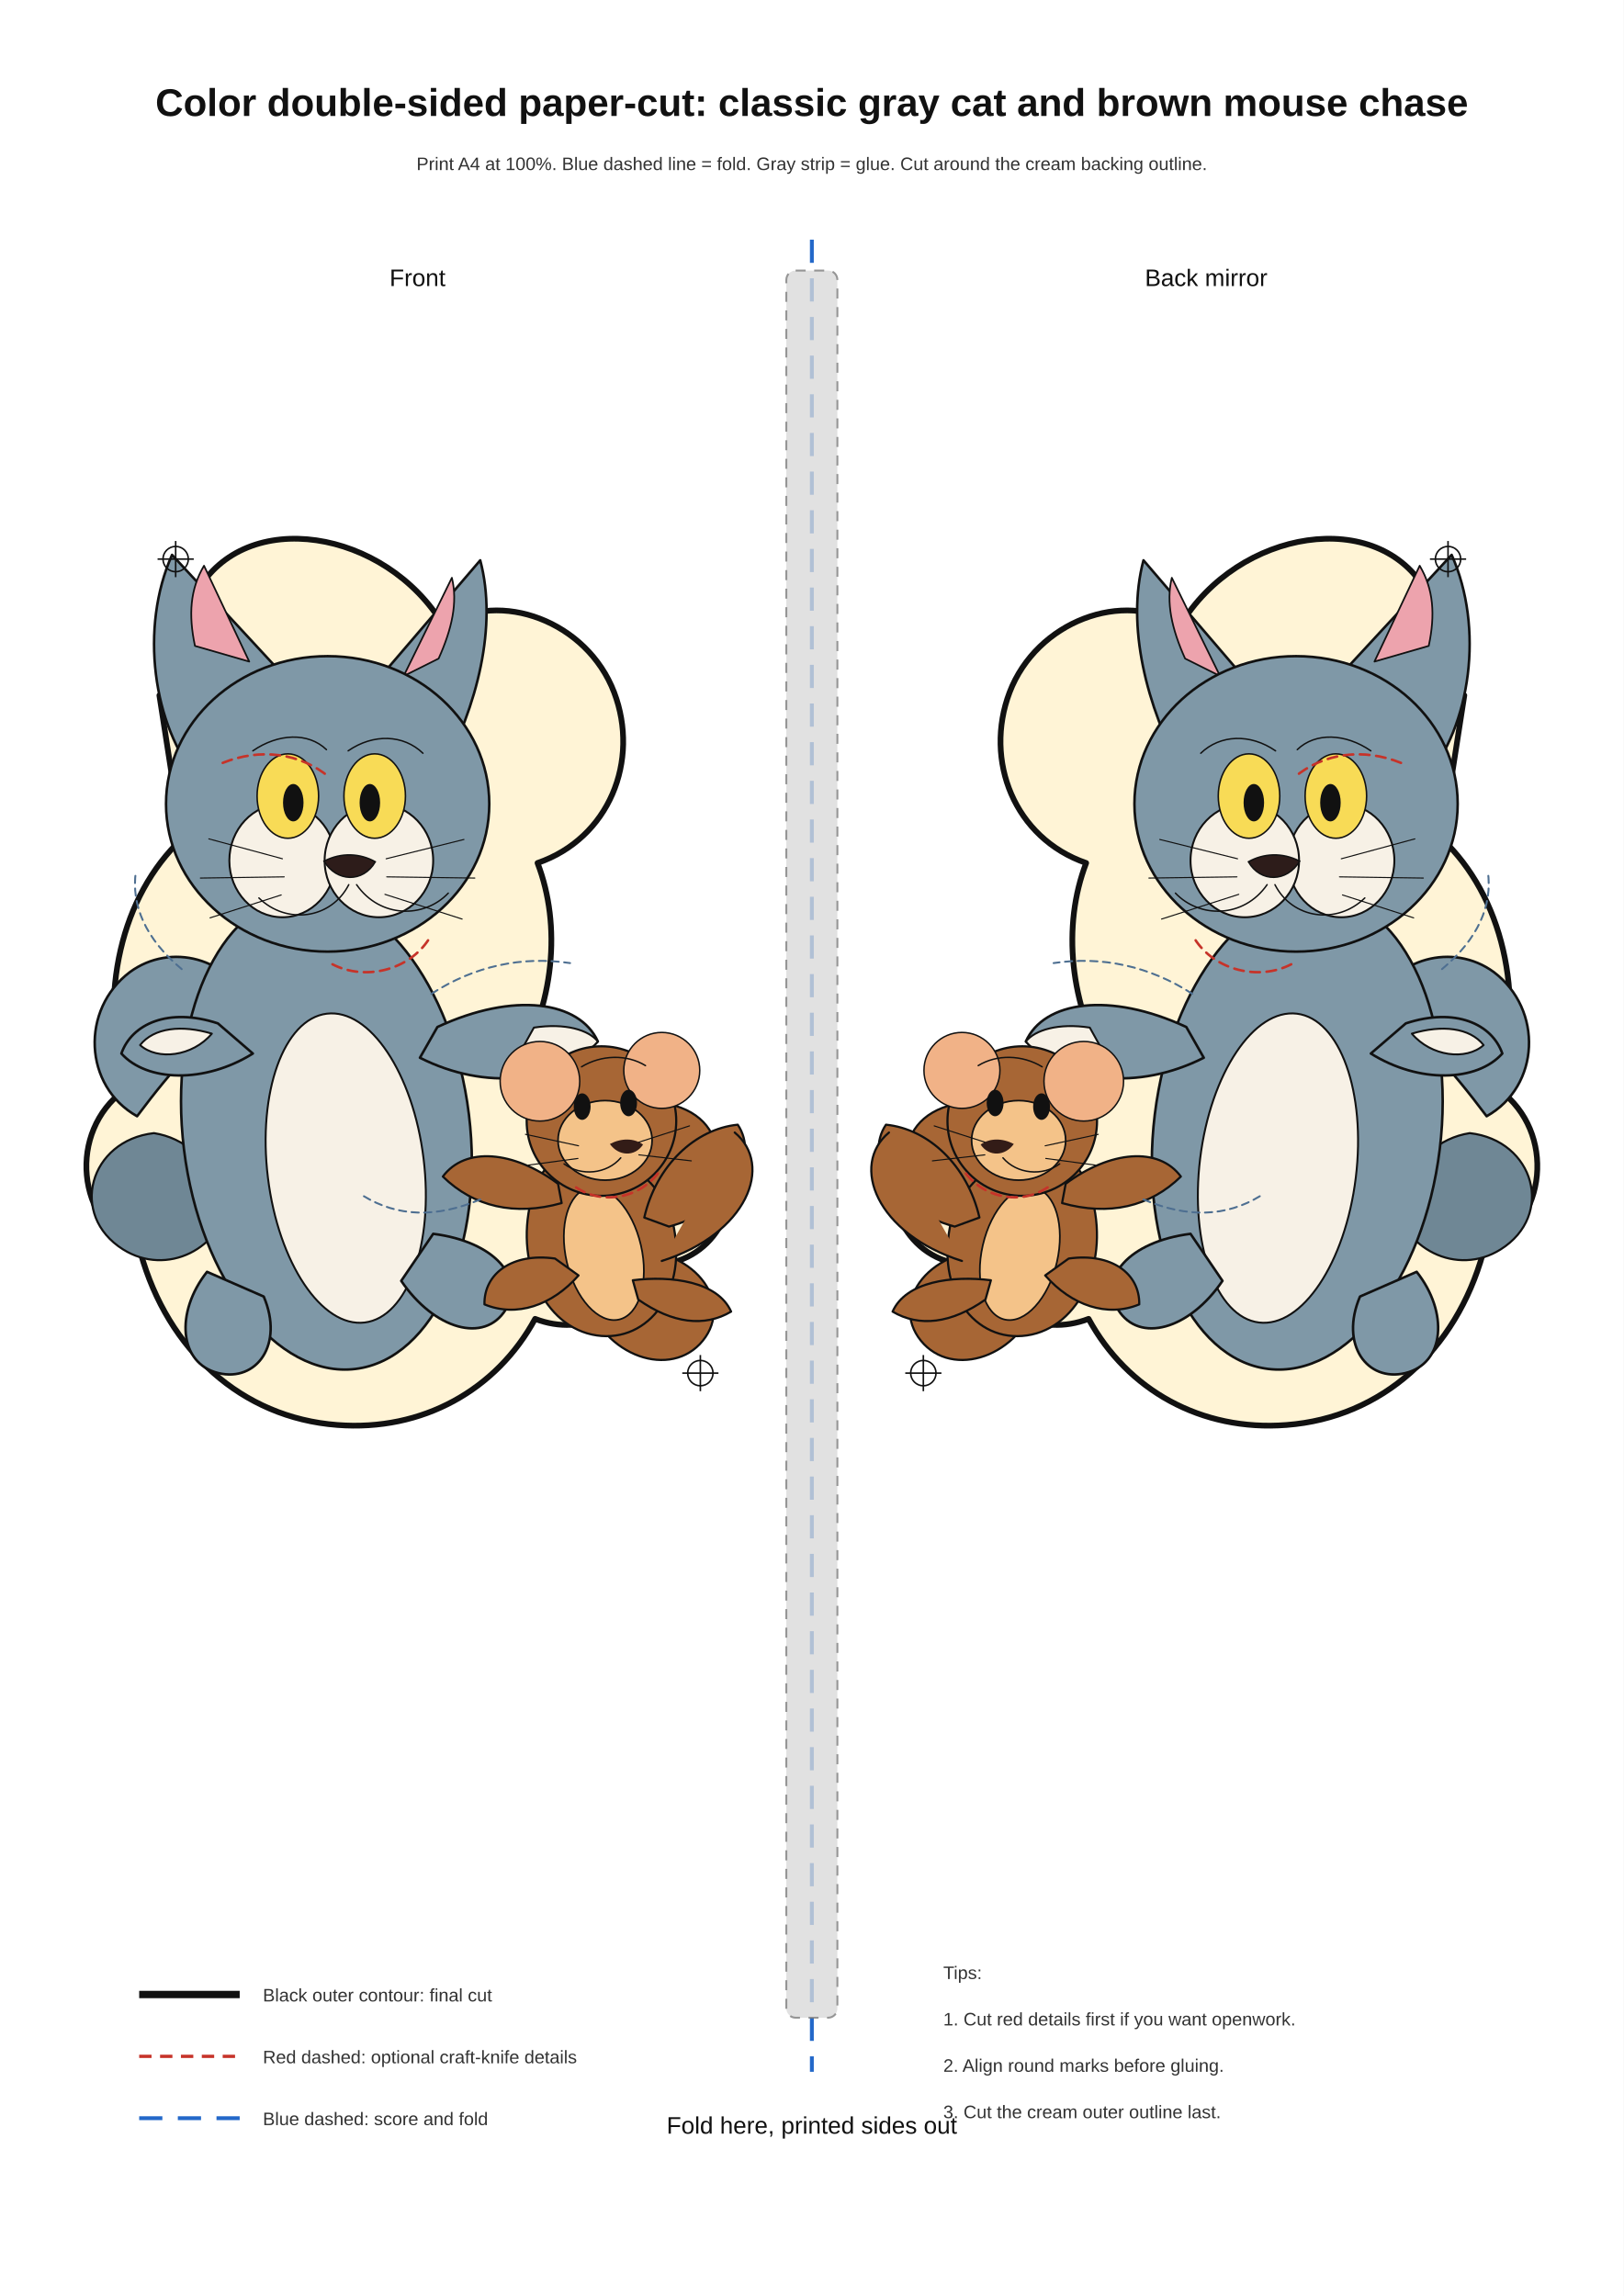
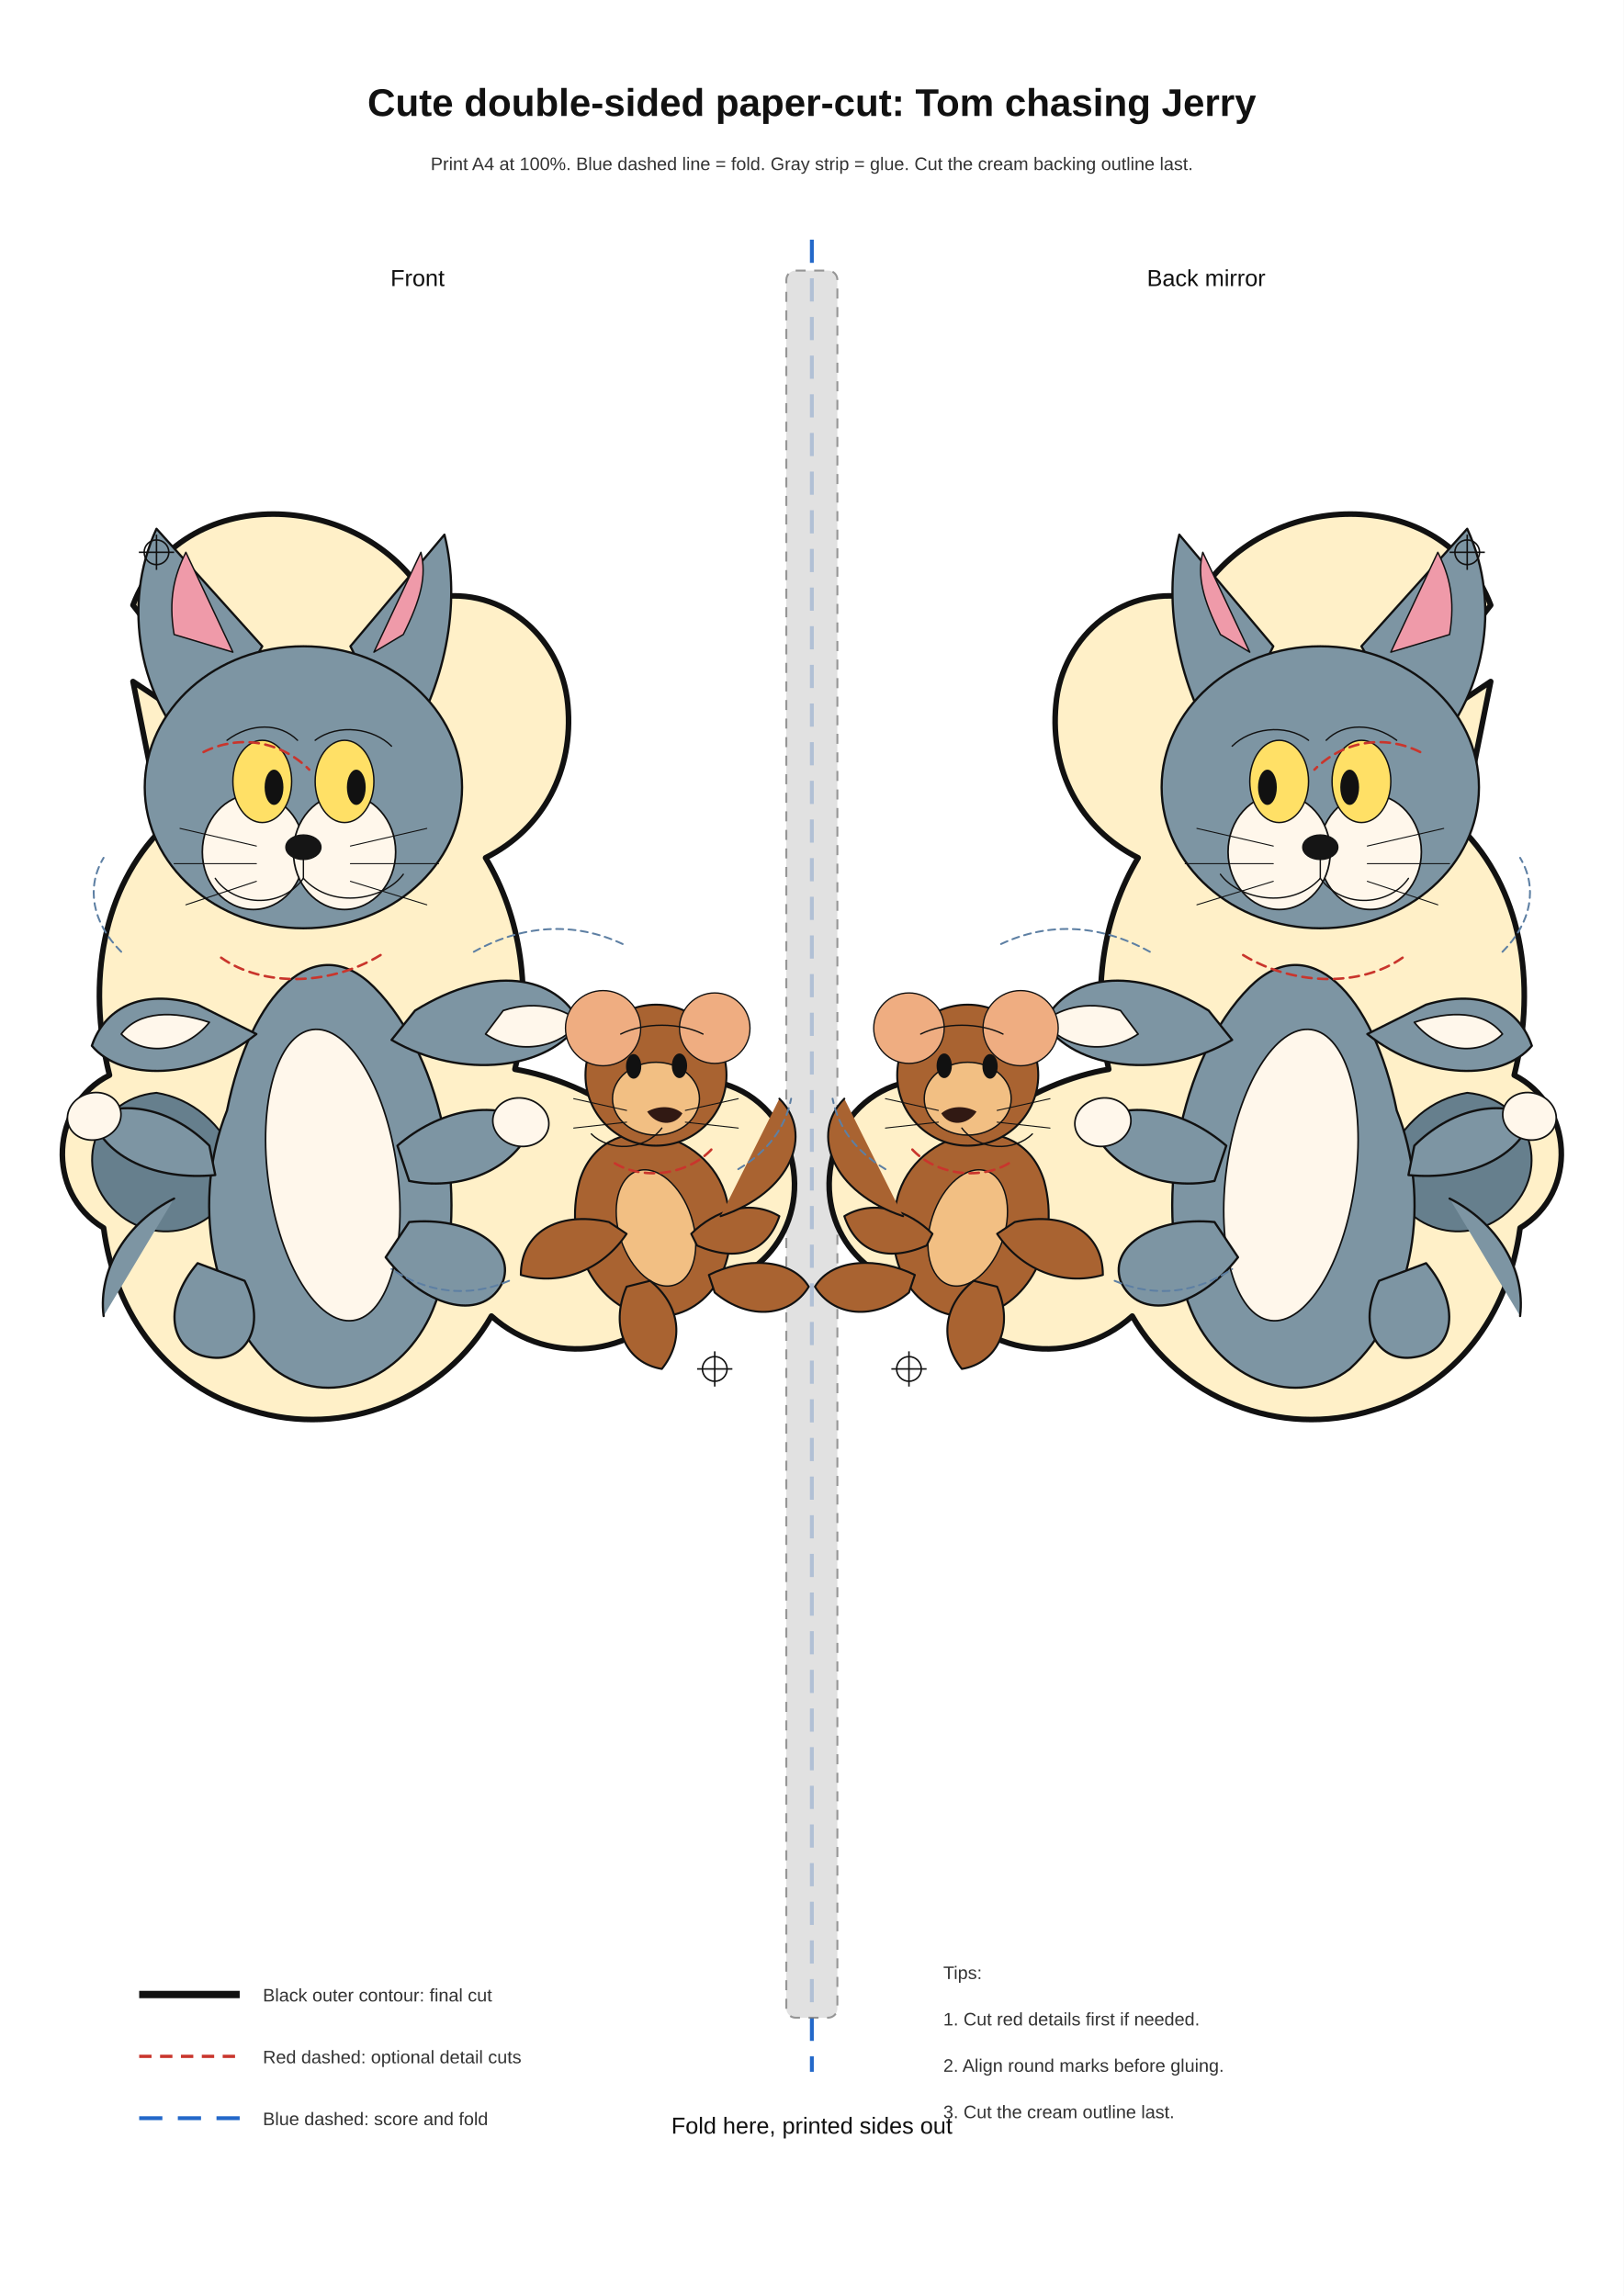
<svg xmlns="http://www.w3.org/2000/svg" width="210mm" height="297mm" viewBox="0 0 210 297" role="img" aria-labelledby="title desc">
  <defs>
    <style>
      .page { fill: #ffffff; }
      .headline { font: 700 5px Arial, sans-serif; fill: #111111; }
-       .label { font: 3.1px Arial, sans-serif; fill: #111111; }
+       .label { font: 3px Arial, sans-serif; fill: #111111; }
      .tiny { font: 2.35px Arial, sans-serif; fill: #333333; }
-       .backing { fill: #fff4d6; stroke: #111111; stroke-width: 0.95; stroke-linejoin: round; stroke-linecap: round; }
-       .tom-fur { fill: #7f98a7; stroke: #111111; stroke-width: 0.42; stroke-linejoin: round; stroke-linecap: round; }
-       .tom-shadow { fill: #6f8795; stroke: #111111; stroke-width: 0.35; stroke-linejoin: round; stroke-linecap: round; }
-       .tom-light { fill: #f7f1e6; stroke: #111111; stroke-width: 0.32; stroke-linejoin: round; stroke-linecap: round; }
-       .tom-ear { fill: #eda3ad; stroke: #111111; stroke-width: 0.28; stroke-linejoin: round; stroke-linecap: round; }
-       .tom-eye { fill: #f8db56; stroke: #111111; stroke-width: 0.25; }
-       .jerry-fur { fill: #a76635; stroke: #111111; stroke-width: 0.36; stroke-linejoin: round; stroke-linecap: round; }
-       .jerry-light { fill: #f4c389; stroke: #111111; stroke-width: 0.28; stroke-linejoin: round; stroke-linecap: round; }
-       .jerry-ear { fill: #f1b287; stroke: #111111; stroke-width: 0.24; }
-       .detail { fill: none; stroke: #111111; stroke-width: 0.24; stroke-linecap: round; stroke-linejoin: round; }
-       .whisker { fill: none; stroke: #111111; stroke-width: 0.18; stroke-linecap: round; }
-       .optional-cut { fill: none; stroke: #c63329; stroke-width: 0.42; stroke-linecap: round; stroke-linejoin: round; stroke-dasharray: 1.6 1.1; }
+       .backing { fill: #fff0c8; stroke: #111111; stroke-width: 0.95; stroke-linejoin: round; stroke-linecap: round; }
+       .tom { fill: #7d95a3; stroke: #111111; stroke-width: 0.38; stroke-linejoin: round; stroke-linecap: round; }
+       .tom-dark { fill: #667f8d; stroke: #111111; stroke-width: 0.32; stroke-linejoin: round; stroke-linecap: round; }
+       .tom-white { fill: #fff7eb; stroke: #111111; stroke-width: 0.28; stroke-linejoin: round; stroke-linecap: round; }
+       .tom-ear { fill: #ef9aa9; stroke: #111111; stroke-width: 0.24; stroke-linejoin: round; }
+       .tom-eye { fill: #ffe066; stroke: #111111; stroke-width: 0.24; }
+       .jerry { fill: #a96331; stroke: #111111; stroke-width: 0.34; stroke-linejoin: round; stroke-linecap: round; }
+       .jerry-light { fill: #f2bf83; stroke: #111111; stroke-width: 0.24; stroke-linejoin: round; stroke-linecap: round; }
+       .jerry-ear { fill: #efad81; stroke: #111111; stroke-width: 0.22; }
+       .line { fill: none; stroke: #111111; stroke-width: 0.23; stroke-linecap: round; stroke-linejoin: round; }
+       .thin { fill: none; stroke: #111111; stroke-width: 0.17; stroke-linecap: round; }
+       .motion { fill: none; stroke: #5d7fa3; stroke-width: 0.32; stroke-linecap: round; stroke-dasharray: 1.2 0.9; }
+       .optional { fill: none; stroke: #c9352c; stroke-width: 0.42; stroke-linecap: round; stroke-linejoin: round; stroke-dasharray: 1.6 1.1; }
      .fold { fill: none; stroke: #2368c9; stroke-width: 0.5; stroke-dasharray: 3 2; }
      .glue { fill: #d9d9d9; stroke: #777777; stroke-width: 0.25; stroke-dasharray: 1.3 1.1; opacity: 0.78; }
      .mark { fill: none; stroke: #111111; stroke-width: 0.26; }
-       .motion { fill: none; stroke: #4e6f91; stroke-width: 0.32; stroke-linecap: round; stroke-dasharray: 1.2 0.9; }
    </style>
    <g id="registration-mark">
      <circle class="mark" cx="0" cy="0" r="2.1" />
      <path class="mark" d="M-3 0H3M0 -3V3" />
    </g>
-     <g id="chase-template">
-       <path class="backing" d="         M27.5 49.5         C35.5 35.2 58.8 39.0 68.4 55.0         C77.8 49.0 92.2 54.3 96.7 66.1         C101.0 77.4 95.9 90.3 84.0 94.4         C88.0 104.8 86.8 117.9 80.2 129.0         C84.6 132.6 88.5 136.9 91.5 141.8         C96.8 133.4 109.8 134.1 114.4 142.5         C119.0 150.8 112.7 161.2 103.1 161.0         C99.8 168.8 91.6 173.1 83.6 170.0         C77.2 181.8 64.9 188.7 50.8 187.6         C34.9 186.4 22.7 175.2 18.2 159.1         C7.3 153.8 6.2 139.0 15.4 132.1         C11.2 116.0 15.0 99.9 25.0 90.4         L21.3 66.6         L32.8 75.4         C31.4 65.2 29.6 56.5 27.5 49.5         Z" />
-       <path class="tom-shadow" d="M20.4 139.2C9.7 140.4 6.2 152.8 15.3 158.5C22.5 163.0 31.7 158.5 33.1 149.8C29.3 143.5 25.5 140.0 20.4 139.2Z" />
-       <path class="tom-fur" d="M17.6 136.4C8.7 131.4 8.2 118.7 16.4 112.5C23.2 107.5 33.0 110.2 36.2 118.0C29.2 122.0 23.6 128.4 17.6 136.4Z" />
-       <ellipse class="tom-fur" cx="49.0" cy="139.0" rx="23.8" ry="39.6" transform="rotate(-7 49 139)" />
-       <ellipse class="tom-light" cx="52.2" cy="145.0" rx="13.0" ry="25.8" transform="rotate(-7 52.2 145)" />
-       <path class="tom-fur" d="M29.2 162.2C23.9 168.9 24.5 177.4 31.1 179.0C37.4 180.5 42.0 174.3 38.6 166.3Z" />
-       <path class="tom-fur" d="M61.4 163.7C66.9 171.8 75.2 174.1 78.7 168.5C82.0 163.3 77.0 157.2 66.7 155.9Z" />
-       <path class="tom-fur" d="M67.4 121.6C80.1 115.7 91.0 117.3 94.0 124.0C87.3 130.9 75.4 132.2 64.5 126.7Z" />
-       <path class="tom-light" d="M83.4 121.7C88.6 120.9 92.5 122.1 94.0 124.0C91.6 127.0 86.0 128.2 80.9 126.2Z" />
-       <path class="tom-fur" d="M31.0 121.0C22.8 118.3 16.7 121.1 15.0 126.0C19.2 130.7 28.8 131.0 36.8 126.0Z" />
-       <path class="tom-light" d="M18.1 124.6C20.4 121.7 25.0 121.2 30.0 122.7C26.8 126.5 21.0 127.2 18.1 124.6Z" />
-       <path class="tom-fur" d="M27.8 80.6C20.2 71.6 18.0 55.4 23.4 43.3L40.7 62.0Z" />
-       <path class="tom-ear" d="M27.2 58.4C26.1 53.2 26.4 49.0 28.7 45.1L36.2 61.0Z" />
-       <path class="tom-fur" d="M68.0 79.5C74.0 68.4 77.4 55.1 74.5 44.2L58.4 63.0Z" />
-       <path class="tom-ear" d="M67.6 60.5C69.8 55.6 70.8 51.2 69.8 47.1L61.8 63.4Z" />
-       <ellipse class="tom-fur" cx="49.2" cy="84.6" rx="26.8" ry="24.5" />
-       <ellipse class="tom-light" cx="41.7" cy="94.0" rx="8.8" ry="9.4" />
-       <ellipse class="tom-light" cx="57.7" cy="94.0" rx="9.0" ry="9.4" />
-       <ellipse class="tom-eye" cx="42.6" cy="83.3" rx="5.1" ry="7.0" />
-       <ellipse class="tom-eye" cx="57.0" cy="83.3" rx="5.1" ry="7.0" />
-       <ellipse cx="43.5" cy="84.4" rx="1.7" ry="3.1" fill="#111111" />
-       <ellipse cx="56.2" cy="84.4" rx="1.7" ry="3.1" fill="#111111" />
-       <path class="detail" d="M36.8 75.8C41.0 72.9 46.0 72.7 49.0 75.6" />
-       <path class="detail" d="M52.6 75.8C56.8 72.9 61.8 73.1 65.0 76.2" />
-       <path d="M48.6 94.1C51.5 92.6 54.6 92.8 57.1 94.2C55.1 97.7 50.7 97.6 48.6 94.1Z" fill="#2d1c1a" stroke="#111111" stroke-width="0.25" />
-       <path class="detail" d="M52.7 98.0C49.8 103.7 42.4 104.7 37.8 100.2" />
-       <path class="detail" d="M54.0 98.0C57.9 103.6 65.2 103.6 69.2 99.4" />
-       <path class="whisker" d="M41.7 93.7L29.5 90.4M42.0 96.7L28.1 96.9M41.5 99.7L29.7 103.5" />
-       <path class="whisker" d="M58.9 93.7L71.8 90.5M59.0 96.7L73.6 96.9M58.7 99.6L71.5 103.7" />
-       <path class="jerry-fur" d="M103.6 153.5C116.0 150.0 117.2 136.9 105.8 134.4C96.5 132.4 89.1 141.3 92.4 150.2Z" />
-       <path class="jerry-fur" d="M98.8 158.4C111.0 158.4 116.8 168.0 110.9 174.2C105.3 180.0 94.2 175.8 91.6 165.4Z" />
-       <path class="jerry-fur" d="M83.5 148.5C79.8 159.2 84.4 170.7 93.0 172.6C101.7 174.5 108.8 166.2 106.6 154.8C104.4 143.6 87.7 136.3 83.5 148.5Z" />
-       <ellipse class="jerry-light" cx="95.0" cy="159.2" rx="6.3" ry="11.2" transform="rotate(-13 95 159.2)" />
-       <circle class="jerry-fur" cx="94.6" cy="137.2" r="12.4" />
-       <circle class="jerry-ear" cx="84.4" cy="130.6" r="6.6" />
-       <circle class="jerry-ear" cx="104.6" cy="128.8" r="6.3" />
-       <ellipse class="jerry-light" cx="95.2" cy="140.4" rx="7.8" ry="6.6" />
-       <ellipse cx="91.4" cy="134.8" rx="1.4" ry="2.2" fill="#111111" />
-       <ellipse cx="99.1" cy="134.2" rx="1.4" ry="2.2" fill="#111111" />
-       <path d="M96.0 141.0C97.9 140.0 100.0 140.0 101.5 141.1C100.1 143.2 97.4 143.0 96.0 141.0Z" fill="#331c17" />
-       <path class="detail" d="M97.8 143.3C95.5 146.0 91.2 146.4 88.4 144.3" />
-       <path class="jerry-fur" d="M86.9 160.0C79.8 159.0 75.1 162.5 75.2 167.6C80.5 169.8 86.4 167.8 90.8 162.8Z" />
-       <path class="jerry-fur" d="M100.7 166.8C106.4 170.8 111.7 171.4 116.1 168.8C113.9 163.8 106.2 162.8 99.8 163.6Z" />
-       <path class="jerry-fur" d="M105.8 154.7C116.3 151.9 120.8 143.1 117.2 137.8C110.2 138.5 103.7 144.5 101.7 153.2Z" />
-       <path class="jerry-fur" d="M87.4 147.6C80.0 142.1 72.0 141.4 68.3 146.4C73.4 151.4 80.2 153.0 88.0 150.8Z" />
-       <path class="jerry-fur" d="M104.6 160.4C118.8 155.9 123.2 144.5 116.7 139.1" fill="none" stroke="#a76635" stroke-width="2.1" stroke-linecap="round" />
-       <path class="detail" d="M91.3 128.2C94.6 126.2 98.8 126.1 101.9 128.0" />
-       <path class="whisker" d="M90.8 141.3L82.0 139.4M90.7 143.4L82.5 144.5M100.8 140.7L109.2 138.0M100.8 142.8L109.5 143.8" />
-       <path class="motion" d="M25.0 112.0C19.0 107.0 16.6 101.4 17.4 95.8" />
-       <path class="motion" d="M66.4 116.1C73.5 111.5 81.4 109.8 89.4 111.0" />
-       <path class="motion" d="M74.5 150.2C67.2 153.3 60.8 153.1 55.1 149.6" />
-       <path class="optional-cut" d="M31.8 77.8C38.0 75.3 44.6 76.1 49.5 80.2" />
-       <path class="optional-cut" d="M50.0 111.2C55.4 114.0 62.7 112.2 66.0 107.0" />
-       <path class="optional-cut" d="M90.4 148.2C94.8 151.2 101.2 150.0 104.3 145.4" />
+     <g id="tom-jerry-chase">
+       <path class="backing" d="         M20 53         C28 32 59 33 70 52         C82 49 93 58 94 70         C95 81 90 91 80 96         C86 106 88 119 85 132         C91 133 99 136 105 141         C111 129 129 133 132 147         C135 159 126 170 114 169         C107 181 91 183 81 174         C73 188 56 195 40 190         C26 186 17 174 15 159         C5 153 6 138 16 133         C12 117 15 101 25 91         L20 66         L32 74         C28 65 24 58 20 53         Z" />
+       <path class="tom-dark" d="M24 136C13 137 9 150 18 157C26 163 37 158 38 148C35 141 30 137 24 136Z" />
+       <path class="tom" d="M36 139C30 154 33 173 44 183C53 190 66 185 71 173C78 156 73 130 61 118C51 108 40 119 36 139Z" />
+       <ellipse class="tom-white" cx="54" cy="150" rx="11" ry="25" transform="rotate(-8 54 150)" />
+       <path class="tom" d="M31 121C21 118 15 122 13 128C18 134 31 134 41 126Z" />
+       <path class="tom-white" d="M18 126C21 122 27 122 33 124C29 129 22 130 18 126Z" />
+       <path class="tom" d="M68 122C81 114 92 116 96 124C91 132 76 134 64 127Z" />
+       <path class="tom-white" d="M83 122C89 120 94 122 96 124C93 128 86 130 80 126Z" />
+       <path class="tom" d="M31 165C25 172 26 180 33 181C39 182 43 176 39 168Z" />
+       <path class="tom" d="M63 164C70 173 80 175 83 168C85 162 77 157 67 158Z" />
+       <path class="tom" d="M65 145C72 139 81 137 88 141C86 148 77 153 67 151Z" />
+       <ellipse class="tom-white" cx="86" cy="141" rx="4.8" ry="4.1" transform="rotate(12 86 141)" />
+       <path class="tom" d="M33 145C27 139 19 137 13 140C15 147 24 151 34 150Z" />
+       <ellipse class="tom-white" cx="13.4" cy="140" rx="4.6" ry="4.0" transform="rotate(-16 13.4 140)" />
+       <path class="tom" d="M31 79C21 69 18 53 24 40L42 60Z" />
+       <path class="tom-ear" d="M27 58C26 52 27 48 29 44L37 61Z" />
+       <path class="tom" d="M66 78C73 67 76 53 73 41L57 60Z" />
+       <path class="tom-ear" d="M66 58C69 52 70 48 69 44L61 61Z" />
+       <ellipse class="tom" cx="49" cy="84" rx="27" ry="24" />
+       <ellipse class="tom-white" cx="40.5" cy="95" rx="8.7" ry="9.8" />
+       <ellipse class="tom-white" cx="56" cy="95" rx="8.7" ry="9.8" />
+       <ellipse class="tom-eye" cx="42" cy="83" rx="5.0" ry="7.0" />
+       <ellipse class="tom-eye" cx="56" cy="83" rx="5.0" ry="7.0" />
+       <ellipse cx="44" cy="84" rx="1.6" ry="3.0" fill="#111111" />
+       <ellipse cx="58" cy="84" rx="1.6" ry="3.0" fill="#111111" />
+       <path class="line" d="M36 76C40 73 45 73 48 76M51 76C55 73 61 74 64 77" />
+       <ellipse cx="49" cy="94.2" rx="3.0" ry="2.1" fill="#151515" stroke="#111111" stroke-width="0.2" />
+       <path class="line" d="M49 96.2V99.5" />
+       <path class="line" d="M49 99.5C45 105 37 104 34 99.5" />
+       <path class="line" d="M49 99.5C54 105 63 103 66 98.8" />
+       <path class="thin" d="M41 94L28 91M41 97L27 97M41 100L29 104" />
+       <path class="thin" d="M57 94L70 91M57 97L72 97M57 100L70 104" />
+       <path class="tom" d="M27 154C19 158 14 166 15 174" fill="none" stroke="#7d95a3" stroke-width="2.6" />
+       <path class="jerry" d="M96 151C93 162 99 173 108 174C117 175 124 166 121 154C118 142 100 138 96 151Z" />
+       <ellipse class="jerry-light" cx="109" cy="159" rx="6.3" ry="10.2" transform="rotate(-18 109 159)" />
+       <circle class="jerry" cx="109" cy="133" r="12.0" />
+       <circle class="jerry-ear" cx="100" cy="125" r="6.4" />
+       <circle class="jerry-ear" cx="119" cy="125" r="6.0" />
+       <ellipse class="jerry-light" cx="109" cy="137" rx="7.4" ry="6.2" />
+       <ellipse cx="105.2" cy="131.5" rx="1.3" ry="2.1" fill="#111111" />
+       <ellipse cx="113.0" cy="131.4" rx="1.3" ry="2.1" fill="#111111" />
+       <path d="M107.5 139.2C109.5 138.1 112.0 138.2 113.5 139.5C112.2 141.8 109.0 141.6 107.5 139.2Z" fill="#311913" />
+       <path class="line" d="M110 142C107 146 101 146 98 143" />
+       <path class="jerry" d="M101 158C92 156 86 160 86 167C93 169 100 166 104 160Z" />
+       <path class="jerry" d="M116 162C123 165 128 163 130 157C125 154 119 156 115 160Z" />
+       <path class="jerry" d="M104 169C101 176 104 182 110 183C114 178 113 172 108 168Z" />
+       <path class="jerry" d="M119 170C125 175 132 174 135 169C132 164 124 164 118 167Z" />
+       <path class="jerry" d="M120 157C132 153 136 143 130 137" fill="none" stroke="#a96331" stroke-width="2.2" stroke-linecap="round" />
+       <path class="line" d="M103 126C107 124 113 124 117 126" />
+       <path class="thin" d="M104 139L95 137M104 141L95 142M114 139L123 137M114 141L123 142" />
+       <path class="motion" d="M18 112C13 107 12 101 15 96" />
+       <path class="motion" d="M78 112C87 107 96 107 104 111" />
+       <path class="motion" d="M84 168C77 171 70 170 64 166" />
+       <path class="motion" d="M123 149C128 146 131 142 132 137" />
+       <path class="optional" d="M35 113C42 118 54 118 63 112" />
+       <path class="optional" d="M102 148C107 151 115 150 119 145" />
+       <path class="optional" d="M32 78C38 75 45 76 50 81" />
      <use href="#registration-mark" x="24" y="44" />
-       <use href="#registration-mark" x="111" y="179" />
+       <use href="#registration-mark" x="119" y="183" />
    </g>
  </defs>
  <rect class="page" x="0" y="0" width="210" height="297" />
-   <text class="headline" x="105" y="15" text-anchor="middle">Color double-sided paper-cut: classic gray cat and brown mouse chase</text>
-   <text class="tiny" x="105" y="22" text-anchor="middle">Print A4 at 100%. Blue dashed line = fold. Gray strip = glue. Cut around the cream backing outline.</text>
+   <text class="headline" x="105" y="15" text-anchor="middle">Cute double-sided paper-cut: Tom chasing Jerry</text>
+   <text class="tiny" x="105" y="22" text-anchor="middle">Print A4 at 100%. Blue dashed line = fold. Gray strip = glue. Cut the cream backing outline last.</text>
  <line class="fold" x1="105" y1="31" x2="105" y2="268" />
  <rect class="glue" x="101.7" y="35" width="6.6" height="226" rx="1.2" />
  <text class="label" x="105" y="276" text-anchor="middle">Fold here, printed sides out</text>
  <text class="label" x="54" y="37" text-anchor="middle">Front</text>
  <text class="label" x="156" y="37" text-anchor="middle">Back mirror</text>
-   <use href="#chase-template" transform="translate(4 38) scale(0.78)" />
-   <use href="#chase-template" transform="translate(210 0) scale(-1 1) translate(4 38) scale(0.78)" />
+   <use href="#tom-jerry-chase" transform="translate(2 38) scale(0.76)" />
+   <use href="#tom-jerry-chase" transform="translate(210 0) scale(-1 1) translate(2 38) scale(0.76)" />
  <g transform="translate(18 258)">
    <line x1="0" y1="0" x2="13" y2="0" stroke="#111111" stroke-width="0.95" />
    <text class="tiny" x="16" y="0.9">Black outer contour: final cut</text>
-     <line x1="0" y1="8" x2="13" y2="8" stroke="#c63329" stroke-width="0.42" stroke-dasharray="1.6 1.1" />
-     <text class="tiny" x="16" y="8.9">Red dashed: optional craft-knife details</text>
+     <line x1="0" y1="8" x2="13" y2="8" stroke="#c9352c" stroke-width="0.42" stroke-dasharray="1.6 1.1" />
+     <text class="tiny" x="16" y="8.9">Red dashed: optional detail cuts</text>
    <line x1="0" y1="16" x2="13" y2="16" stroke="#2368c9" stroke-width="0.5" stroke-dasharray="3 2" />
    <text class="tiny" x="16" y="16.9">Blue dashed: score and fold</text>
  </g>
  <g transform="translate(122 256)">
    <text class="tiny" x="0" y="0">Tips:</text>
-     <text class="tiny" x="0" y="6">1. Cut red details first if you want openwork.</text>
+     <text class="tiny" x="0" y="6">1. Cut red details first if needed.</text>
    <text class="tiny" x="0" y="12">2. Align round marks before gluing.</text>
-     <text class="tiny" x="0" y="18">3. Cut the cream outer outline last.</text>
+     <text class="tiny" x="0" y="18">3. Cut the cream outline last.</text>
  </g>
</svg>
